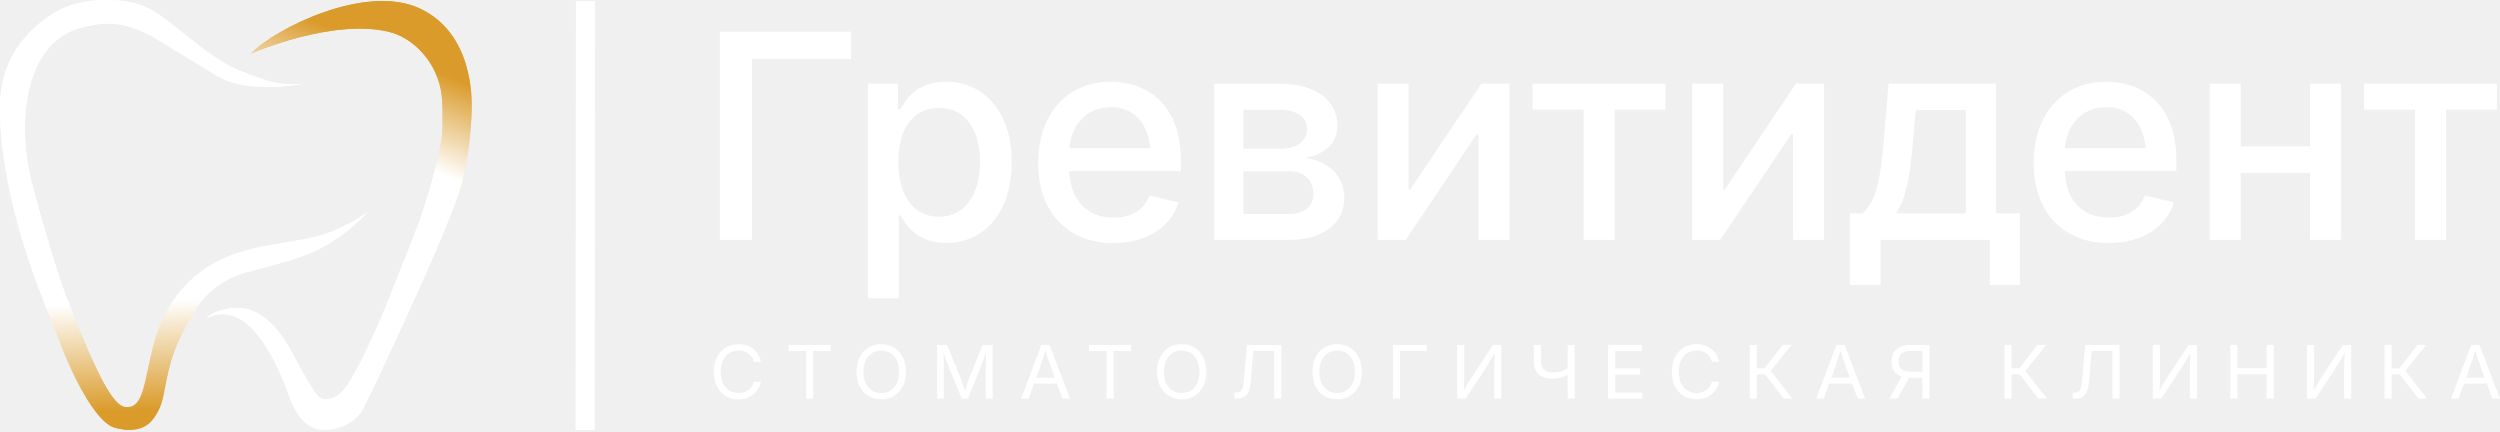
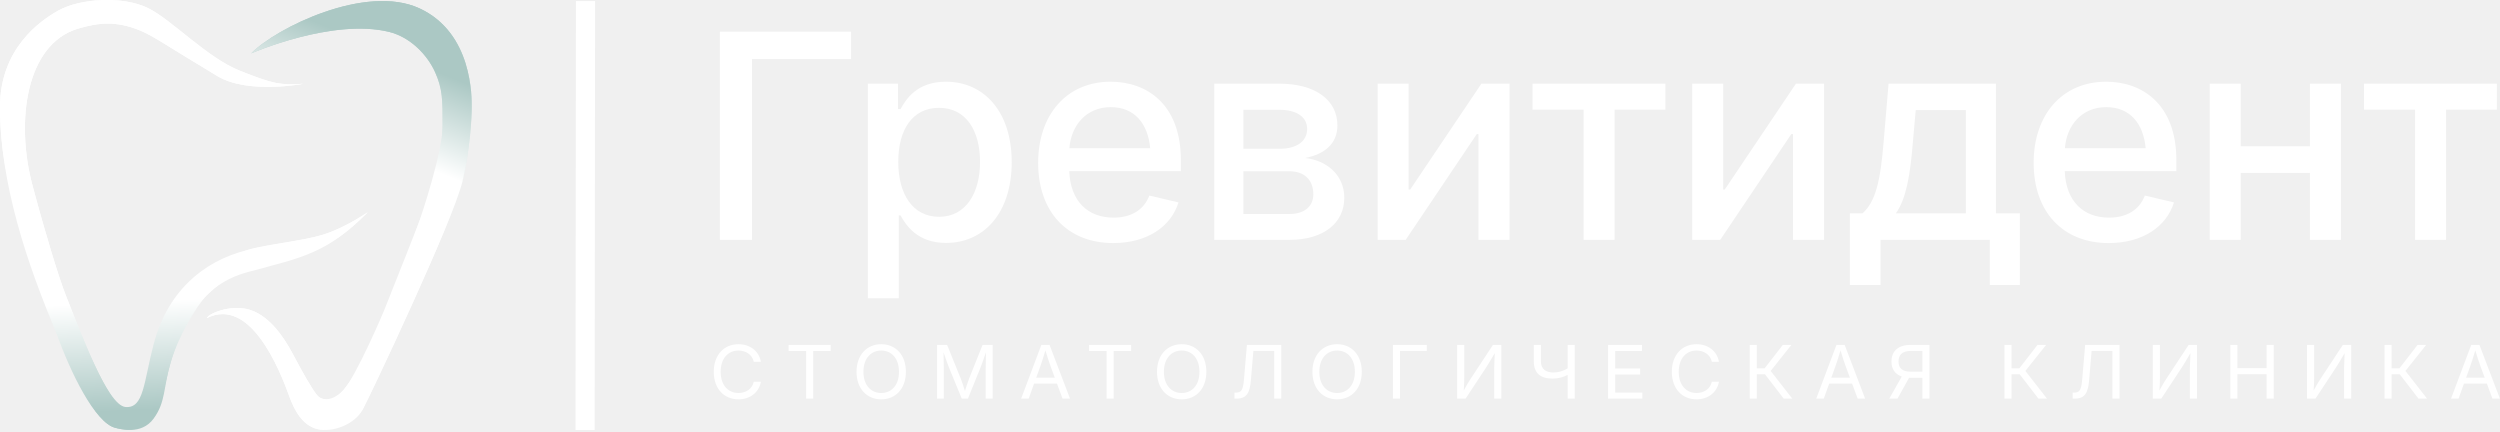
<svg xmlns="http://www.w3.org/2000/svg" width="816" height="141" viewBox="0 0 816 141" fill="none">
  <path d="M153.97 35.02C153.97 32.005 154.375 10.745 136.875 2.707C119.375 -5.331 90.137 9.063 81.971 17.436C81.971 17.436 108.471 5.881 126.97 10.403C133.97 12.114 139.47 17.939 141.97 23.465C144.47 28.991 144.47 32.508 144.47 41.048C144.47 49.589 141.47 59.134 140.47 62.651C139.47 66.168 126.287 98.875 125.97 99.828C125.47 101.335 115.971 123.44 111.971 127.459C107.939 131.51 104.671 130.474 103.471 128.966C101.471 126.455 98.405 120.873 95.472 115.346C92.538 109.82 87.472 102.354 80.472 100.846C74.872 99.641 68.305 102.172 67.472 103.846C81.698 96.699 91.215 120.473 94.471 129.469C96.071 133.89 98.471 138.689 103.471 140.019C108.471 141.349 115.965 138.523 118.47 133.488C121.97 126.454 147.97 71.694 150.97 59.134C153.49 48.584 153.97 38.034 153.97 35.02Z" fill="url(#paint0_linear_1296_57)" />
  <path d="M78.321 23.103C89.171 27.411 91.45 27.847 98.972 27.346C98.972 27.346 80.972 30.846 70.972 24.846C53.608 14.429 49.887 11.613 45.471 9.846C37.971 6.846 32.35 7.302 25.471 9.346C8.471 14.399 4.998 39.583 10.626 60.612C14.971 76.847 19.354 91.119 21.562 96.62C25.98 107.623 35.603 133.629 41.62 134.129C47.637 134.629 47.637 130.628 51.243 115.125C52.15 111.224 57.29 99.474 62.681 93.119C68.197 86.618 76.626 83.117 80.733 81.617C85.074 80.031 98.88 78.647 105.399 76.615C113.422 74.115 120.473 68.846 119.972 69.347C106.341 82.941 101.502 81.677 83.336 86.618C75.686 88.698 70.558 93.36 67.289 96.62C64.281 99.621 58.263 109.623 55.756 118.125C53.249 126.627 54.156 131.128 50.145 136.63C46.133 142.131 39.113 140.006 37.608 139.63C30.972 137.976 22.888 121.346 18.472 108.846C14.055 96.347 9.243 83.847 5.972 71.847C2.7 59.846 -8.13541e-05 49.846 0 34.946C0 15.915 13.038 6.78 19.055 3.439C26.281 -0.574 40.074 -1.356 48.234 2.598C55.972 6.346 67.472 18.794 78.321 23.103Z" fill="url(#paint1_linear_1296_57)" />
  <path d="M153.97 35.02C153.97 32.005 154.375 10.745 136.875 2.707C119.375 -5.331 90.137 9.063 81.971 17.436C81.971 17.436 108.471 5.881 126.97 10.403C133.97 12.114 139.47 17.939 141.97 23.465C144.47 28.991 144.47 32.508 144.47 41.048C144.47 49.589 137.713 69.908 136.472 73.347C129.972 91.347 123.472 113.346 111.971 127.459C108.361 131.889 104.671 130.474 103.471 128.966C101.471 126.455 98.405 120.873 95.472 115.346C92.538 109.82 87.472 102.354 80.472 100.846C74.872 99.641 68.305 102.172 67.472 103.846C81.698 96.699 91.215 120.473 94.471 129.469C96.071 133.89 98.97 138.822 103.471 140.019C107.972 141.216 116.472 136.846 118.47 133.488C120.469 130.129 147.97 71.694 150.97 59.134C153.49 48.584 153.97 38.034 153.97 35.02Z" fill="url(#paint2_linear_1296_57)" />
  <path d="M78.321 23.103C89.171 27.411 91.45 27.847 98.972 27.346C98.972 27.346 80.972 30.846 70.972 24.846C53.608 14.429 49.887 11.613 45.471 9.846C37.971 6.846 32.35 7.302 25.471 9.346C8.471 14.399 4.998 39.583 10.626 60.612C14.971 76.847 19.354 91.119 21.562 96.62C25.98 107.623 34.954 132.346 40.972 132.846C46.989 133.347 46.889 124.76 50.145 112.346C54.472 95.847 65.672 85.317 80.733 81.617C89.972 79.347 98.88 78.647 105.399 76.615C113.422 74.115 120.473 68.846 119.972 69.347C106.341 82.941 98.899 83.905 80.733 88.847C66.264 92.782 59.788 104.455 55.756 118.125C53.627 125.346 53.483 130.845 49.472 136.346C45.46 141.848 39.113 140.006 37.608 139.63C30.972 137.976 23.972 121.846 18.472 108.846C8.836 86.07 -0 59.911 0 34.946C0 15.915 13.038 6.78 19.055 3.439C26.281 -0.574 40.074 -1.356 48.234 2.598C55.972 6.346 67.472 18.794 78.321 23.103Z" fill="url(#paint3_linear_1296_57)" />
  <path d="M191.11 0.346L190.972 140.347" stroke-width="6.25" stroke="#FFFFFF" />
  <path d="M277.788 10.347H234.971V78.287H245.446V19.284H277.788V10.347Z" fill="#FFFFFF" />
  <path d="M283.271 97.347H293.378V70.307H293.929C295.721 73.545 299.442 79.29 308.768 79.29C321.264 79.29 330.223 69.395 330.223 52.934C330.223 36.337 321.081 26.67 308.768 26.67C299.166 26.67 295.721 32.461 293.929 35.608H293.102V27.309H283.271V97.347ZM306.517 70.763C297.972 70.763 293.194 63.468 293.194 52.843C293.194 42.265 297.834 35.197 306.517 35.197C315.43 35.197 319.886 42.812 319.886 52.843C319.886 62.966 315.292 70.763 306.517 70.763Z" fill="#FFFFFF" />
  <path d="M363.384 79.335C374.364 79.335 382.22 74.001 384.655 66.067L375.145 63.832C373.354 68.575 369.127 71.037 363.476 71.037C355.069 71.037 349.372 65.702 349.005 55.853H385.436V52.296C385.436 33.92 374.226 26.67 362.511 26.67C348.132 26.67 338.852 37.477 338.852 53.163C338.852 68.985 348.224 79.335 363.384 79.335ZM349.051 48.375C349.602 41.034 354.472 34.969 362.557 34.969C370.321 34.969 374.686 40.35 375.421 48.375H349.051Z" fill="#FFFFFF" />
  <path d="M396.328 78.287H420.86C432.162 78.287 438.778 72.678 438.778 64.562C438.778 57.038 432.943 52.342 426.006 51.567C432.53 50.29 436.527 46.779 436.527 40.942C436.527 32.552 429.176 27.309 417.599 27.309H396.328V78.287ZM405.838 69.851V55.898H420.86C425.73 55.898 428.671 58.725 428.671 63.422C428.671 67.389 425.73 69.851 420.86 69.851H405.838ZM405.838 48.557V35.836H417.599C423.204 35.836 426.649 38.161 426.649 42.082C426.649 46.095 423.295 48.557 417.691 48.557H405.838Z" fill="#FFFFFF" />
  <path d="M492.718 78.287V27.309H483.53L460.284 61.872H459.778V27.309H449.671V78.287H458.813L482.014 43.769H482.565V78.287H492.718Z" fill="#FFFFFF" />
  <path d="M516.887 78.287H526.994V35.79H543.579V27.309H500.21V35.79H516.887V78.287Z" fill="#FFFFFF" />
  <path d="M595.385 78.287V27.309H586.197L562.95 61.872H562.445V27.309H552.338V78.287H561.48L584.681 43.769H585.232V78.287H595.385Z" fill="#FFFFFF" />
  <path d="M603.796 93.015H613.811V78.287H649.461V93.015H659.293V69.623H651.483V27.309H616.429L614.821 46.277C613.765 59.09 612.203 65.839 607.93 69.623H603.796V93.015ZM618.818 69.623C622.172 64.927 623.504 57.175 624.377 46.277L625.296 35.927H641.651V69.623H618.818Z" fill="#FFFFFF" />
  <path d="M688.314 79.335C699.294 79.335 707.15 74.001 709.584 66.067L700.075 63.832C698.283 68.575 694.056 71.037 688.405 71.037C679.998 71.037 674.301 65.702 673.934 55.853H710.365V52.296C710.365 33.92 699.156 26.67 687.441 26.67C673.061 26.67 663.781 37.477 663.781 53.163C663.781 68.985 673.153 79.335 688.314 79.335ZM673.98 48.375C674.531 41.034 679.401 34.969 687.487 34.969C695.251 34.969 699.615 40.35 700.35 48.375H673.98Z" fill="#FFFFFF" />
  <path d="M731.364 27.309H721.257V78.287H731.364V56.446H753.968V78.287H764.075V27.309H753.968V47.736H731.364V27.309Z" fill="#FFFFFF" />
  <path d="M788.279 78.287H798.386V35.79H814.971V27.309H771.602V35.79H788.279V78.287Z" fill="#FFFFFF" />
  <path d="M241.027 130.346C244.744 130.346 247.718 128.158 248.352 124.594H246.036C245.524 126.982 243.404 128.276 241.027 128.276C237.773 128.276 235.226 125.841 235.226 121.358C235.226 116.864 237.761 114.417 241.027 114.417C243.391 114.417 245.524 115.699 246.036 118.099H248.352C247.706 114.488 244.708 112.346 241.027 112.346C236.371 112.346 232.971 115.794 232.971 121.358C232.971 126.911 236.371 130.346 241.027 130.346Z" fill="#FFFFFF" />
  <path d="M257.402 114.558H263.118V130.111H265.434V114.558H271.125V112.582H257.402V114.558Z" fill="#FFFFFF" />
  <path d="M287.64 130.346C292.296 130.346 295.684 126.911 295.684 121.358C295.684 115.794 292.296 112.346 287.64 112.346C282.985 112.346 279.572 115.794 279.572 121.358C279.572 126.911 282.985 130.346 287.64 130.346ZM287.64 128.276C284.374 128.276 281.827 125.829 281.827 121.358C281.827 116.864 284.374 114.417 287.64 114.417C290.882 114.417 293.429 116.852 293.429 121.358C293.429 125.841 290.882 128.276 287.64 128.276Z" fill="#FFFFFF" />
  <path d="M305.851 130.111H308.057V120.099C308.057 118.747 308.008 116.676 307.971 115.005C308.69 117.064 309.397 119.111 309.799 120.099L313.919 130.111H315.93L319.988 120.099C320.403 119.076 321.158 116.97 321.816 114.97C321.768 116.794 321.731 118.805 321.731 120.099V130.111H324.01V112.582H320.707L316.295 123.641C315.942 124.523 315.381 126.252 314.955 127.629C314.528 126.205 313.955 124.488 313.614 123.641L309.141 112.582H305.851V130.111Z" fill="#FFFFFF" />
  <path d="M333.302 130.111H335.764L337.519 125.217H345.002L346.818 130.111H349.256L342.577 112.582H339.896L333.302 130.111ZM338.226 123.264L339.506 119.711C339.896 118.629 340.456 116.958 341.224 114.37C341.992 116.911 342.528 118.535 342.967 119.711L344.283 123.264H338.226Z" fill="#FFFFFF" />
  <path d="M355.474 114.558H361.19V130.111H363.505V114.558H369.197V112.582H355.474V114.558Z" fill="#FFFFFF" />
  <path d="M385.712 130.346C390.368 130.346 393.756 126.911 393.756 121.358C393.756 115.794 390.368 112.346 385.712 112.346C381.056 112.346 377.644 115.794 377.644 121.358C377.644 126.911 381.056 130.346 385.712 130.346ZM385.712 128.276C382.446 128.276 379.898 125.829 379.898 121.358C379.898 116.864 382.446 114.417 385.712 114.417C388.954 114.417 391.501 116.852 391.501 121.358C391.501 125.841 388.954 128.276 385.712 128.276Z" fill="#FFFFFF" />
  <path d="M402.923 130.111H403.593C406.933 130.111 407.944 128.229 408.298 124.052L409.102 114.547H415.89V130.111H418.206V112.582H406.994L406.031 123.864C405.726 127.429 405.104 128.147 403.41 128.147H402.923V130.111Z" fill="#FFFFFF" />
  <path d="M436.443 130.346C441.099 130.346 444.487 126.911 444.487 121.358C444.487 115.794 441.099 112.346 436.443 112.346C431.788 112.346 428.375 115.794 428.375 121.358C428.375 126.911 431.788 130.346 436.443 130.346ZM436.443 128.276C433.177 128.276 430.63 125.829 430.63 121.358C430.63 116.864 433.177 114.417 436.443 114.417C439.685 114.417 442.233 116.852 442.233 121.358C442.233 125.841 439.685 128.276 436.443 128.276Z" fill="#FFFFFF" />
  <path d="M465.708 112.582H454.654V130.111H456.969V114.547H465.708V112.582Z" fill="#FFFFFF" />
  <path d="M490.029 130.111V112.582H487.299L479.913 123.794C479.426 124.535 478.597 125.876 477.768 127.464C477.914 125.77 477.926 124.276 477.926 123.335V112.582H475.611V130.111H478.365L484.947 120.135C485.775 118.876 486.47 117.699 487.884 115.264C487.786 117.511 487.701 119.264 487.701 120.111V130.111H490.029Z" fill="#FFFFFF" />
  <path d="M506.717 123.57C508.679 123.57 510.276 123.099 511.678 122.37V130.111H513.993V112.582H511.678V120.241C510.276 121.088 508.716 121.582 507.01 121.582C504.645 121.582 502.951 120.511 502.951 117.958V112.582H500.636V117.97C500.636 121.864 502.939 123.57 506.717 123.57Z" fill="#FFFFFF" />
  <path d="M524.877 130.111H536.053V128.135H527.192V122.252H535.346V120.276H527.192V114.558H535.943V112.582H524.877V130.111Z" fill="#FFFFFF" />
  <path d="M553.74 130.346C557.457 130.346 560.431 128.158 561.065 124.594H558.749C558.237 126.982 556.116 128.276 553.74 128.276C550.486 128.276 547.939 125.841 547.939 121.358C547.939 116.864 550.474 114.417 553.74 114.417C556.104 114.417 558.237 115.699 558.749 118.099H561.065C560.419 114.488 557.42 112.346 553.74 112.346C549.084 112.346 545.684 115.794 545.684 121.358C545.684 126.911 549.084 130.346 553.74 130.346Z" fill="#FFFFFF" />
  <path d="M571.114 130.111H573.43V122.158H576.075L582.205 130.111H584.996L577.939 121.076L584.704 112.582H581.9L575.977 120.217H573.43V112.582H571.114V130.111Z" fill="#FFFFFF" />
  <path d="M592.825 130.111H595.287L597.042 125.217H604.525L606.341 130.111H608.778L602.099 112.582H599.418L592.825 130.111ZM597.748 123.264L599.028 119.711C599.418 118.629 599.979 116.958 600.747 114.37C601.514 116.911 602.051 118.535 602.489 119.711L603.806 123.264H597.748Z" fill="#FFFFFF" />
  <path d="M629.779 130.111V112.582H623.563C619.322 112.582 617.372 114.864 617.372 117.994C617.372 120.323 618.444 122.123 620.736 122.899L616.665 130.111H619.346L623.124 123.299C623.271 123.311 623.405 123.311 623.551 123.311H627.463V130.111H629.779ZM627.463 121.323H623.661C620.797 121.323 619.675 120.052 619.675 117.994C619.675 115.911 620.797 114.547 623.685 114.547H627.463V121.323Z" fill="#FFFFFF" />
  <path d="M654.252 130.111H656.568V122.158H659.212L665.343 130.111H668.134L661.077 121.076L667.841 112.582H665.038L659.115 120.217H656.568V112.582H654.252V130.111Z" fill="#FFFFFF" />
  <path d="M676.523 130.111H677.193C680.533 130.111 681.544 128.229 681.898 124.052L682.702 114.547H689.491V130.111H691.806V112.582H680.594L679.631 123.864C679.326 127.429 678.705 128.147 677.011 128.147H676.523V130.111Z" fill="#FFFFFF" />
  <path d="M717.1 130.111V112.582H714.37L706.984 123.794C706.497 124.535 705.668 125.876 704.839 127.464C704.986 125.77 704.998 124.276 704.998 123.335V112.582H702.682V130.111H705.437L712.018 120.135C712.847 118.876 713.541 117.699 714.955 115.264C714.858 117.511 714.772 119.264 714.772 120.111V130.111H717.1Z" fill="#FFFFFF" />
  <path d="M727.975 130.111H730.291V122.135H739.822V130.111H742.137V112.582H739.822V120.158H730.291V112.582H727.975V130.111Z" fill="#FFFFFF" />
  <path d="M767.432 130.111V112.582H764.702L757.316 123.794C756.829 124.535 756 125.876 755.171 127.464C755.317 125.77 755.329 124.276 755.329 123.335V112.582H753.014V130.111H755.768L762.349 120.135C763.178 118.876 763.873 117.699 765.287 115.264C765.189 117.511 765.104 119.264 765.104 120.111V130.111H767.432Z" fill="#FFFFFF" />
  <path d="M778.307 130.111H780.623V122.158H783.267L789.398 130.111H792.189L785.132 121.076L791.896 112.582H789.093L783.17 120.217H780.623V112.582H778.307V130.111Z" fill="#FFFFFF" />
  <path d="M800.017 130.111H802.479L804.234 125.217H811.718L813.533 130.111H815.971L809.292 112.582H806.611L800.017 130.111ZM804.941 123.264L806.221 119.711C806.611 118.629 807.172 116.958 807.939 114.37C808.707 116.911 809.243 118.535 809.682 119.711L810.998 123.264H804.941Z" fill="#FFFFFF" />
  <defs>
    <linearGradient id="paint0_linear_1296_57" x1="112.971" y1="1.376" x2="112.971" y2="140.347" gradientUnits="userSpaceOnUse">
-       <stop stop-color="#DA9B2B" />
+       <stop stop-color="#ABC8C4" />
      <stop offset="0.534" stop-color="#FFFFFF" />
      <stop offset="1" stop-color="#FFFFFF" />
    </linearGradient>
    <linearGradient id="paint1_linear_1296_57" x1="56.258" y1="1.597" x2="62.453" y2="133.046" gradientUnits="userSpaceOnUse">
      <stop stop-color="#FFFFFF" />
      <stop offset="0.731" stop-color="#FFFFFF" />
-       <stop offset="1" stop-color="#DA9B2B" />
+       <stop offset="1" stop-color="#ABC8C4" />
    </linearGradient>
    <linearGradient id="paint2_linear_1296_57" x1="158.472" y1="29.846" x2="115.745" y2="134.377" gradientUnits="userSpaceOnUse">
-       <stop stop-color="#DA9B2B" />
+       <stop stop-color="#ABC8C4" />
      <stop offset="0.269" stop-color="#FFFFFF" />
      <stop offset="1" stop-color="#FFFFFF" />
    </linearGradient>
    <linearGradient id="paint3_linear_1296_57" x1="56.258" y1="1.597" x2="62.453" y2="133.046" gradientUnits="userSpaceOnUse">
      <stop stop-color="#FFFFFF" />
      <stop offset="0.731" stop-color="#FFFFFF" />
-       <stop offset="1" stop-color="#DA9B2B" />
+       <stop offset="1" stop-color="#ABC8C4" />
    </linearGradient>
  </defs>
</svg>
